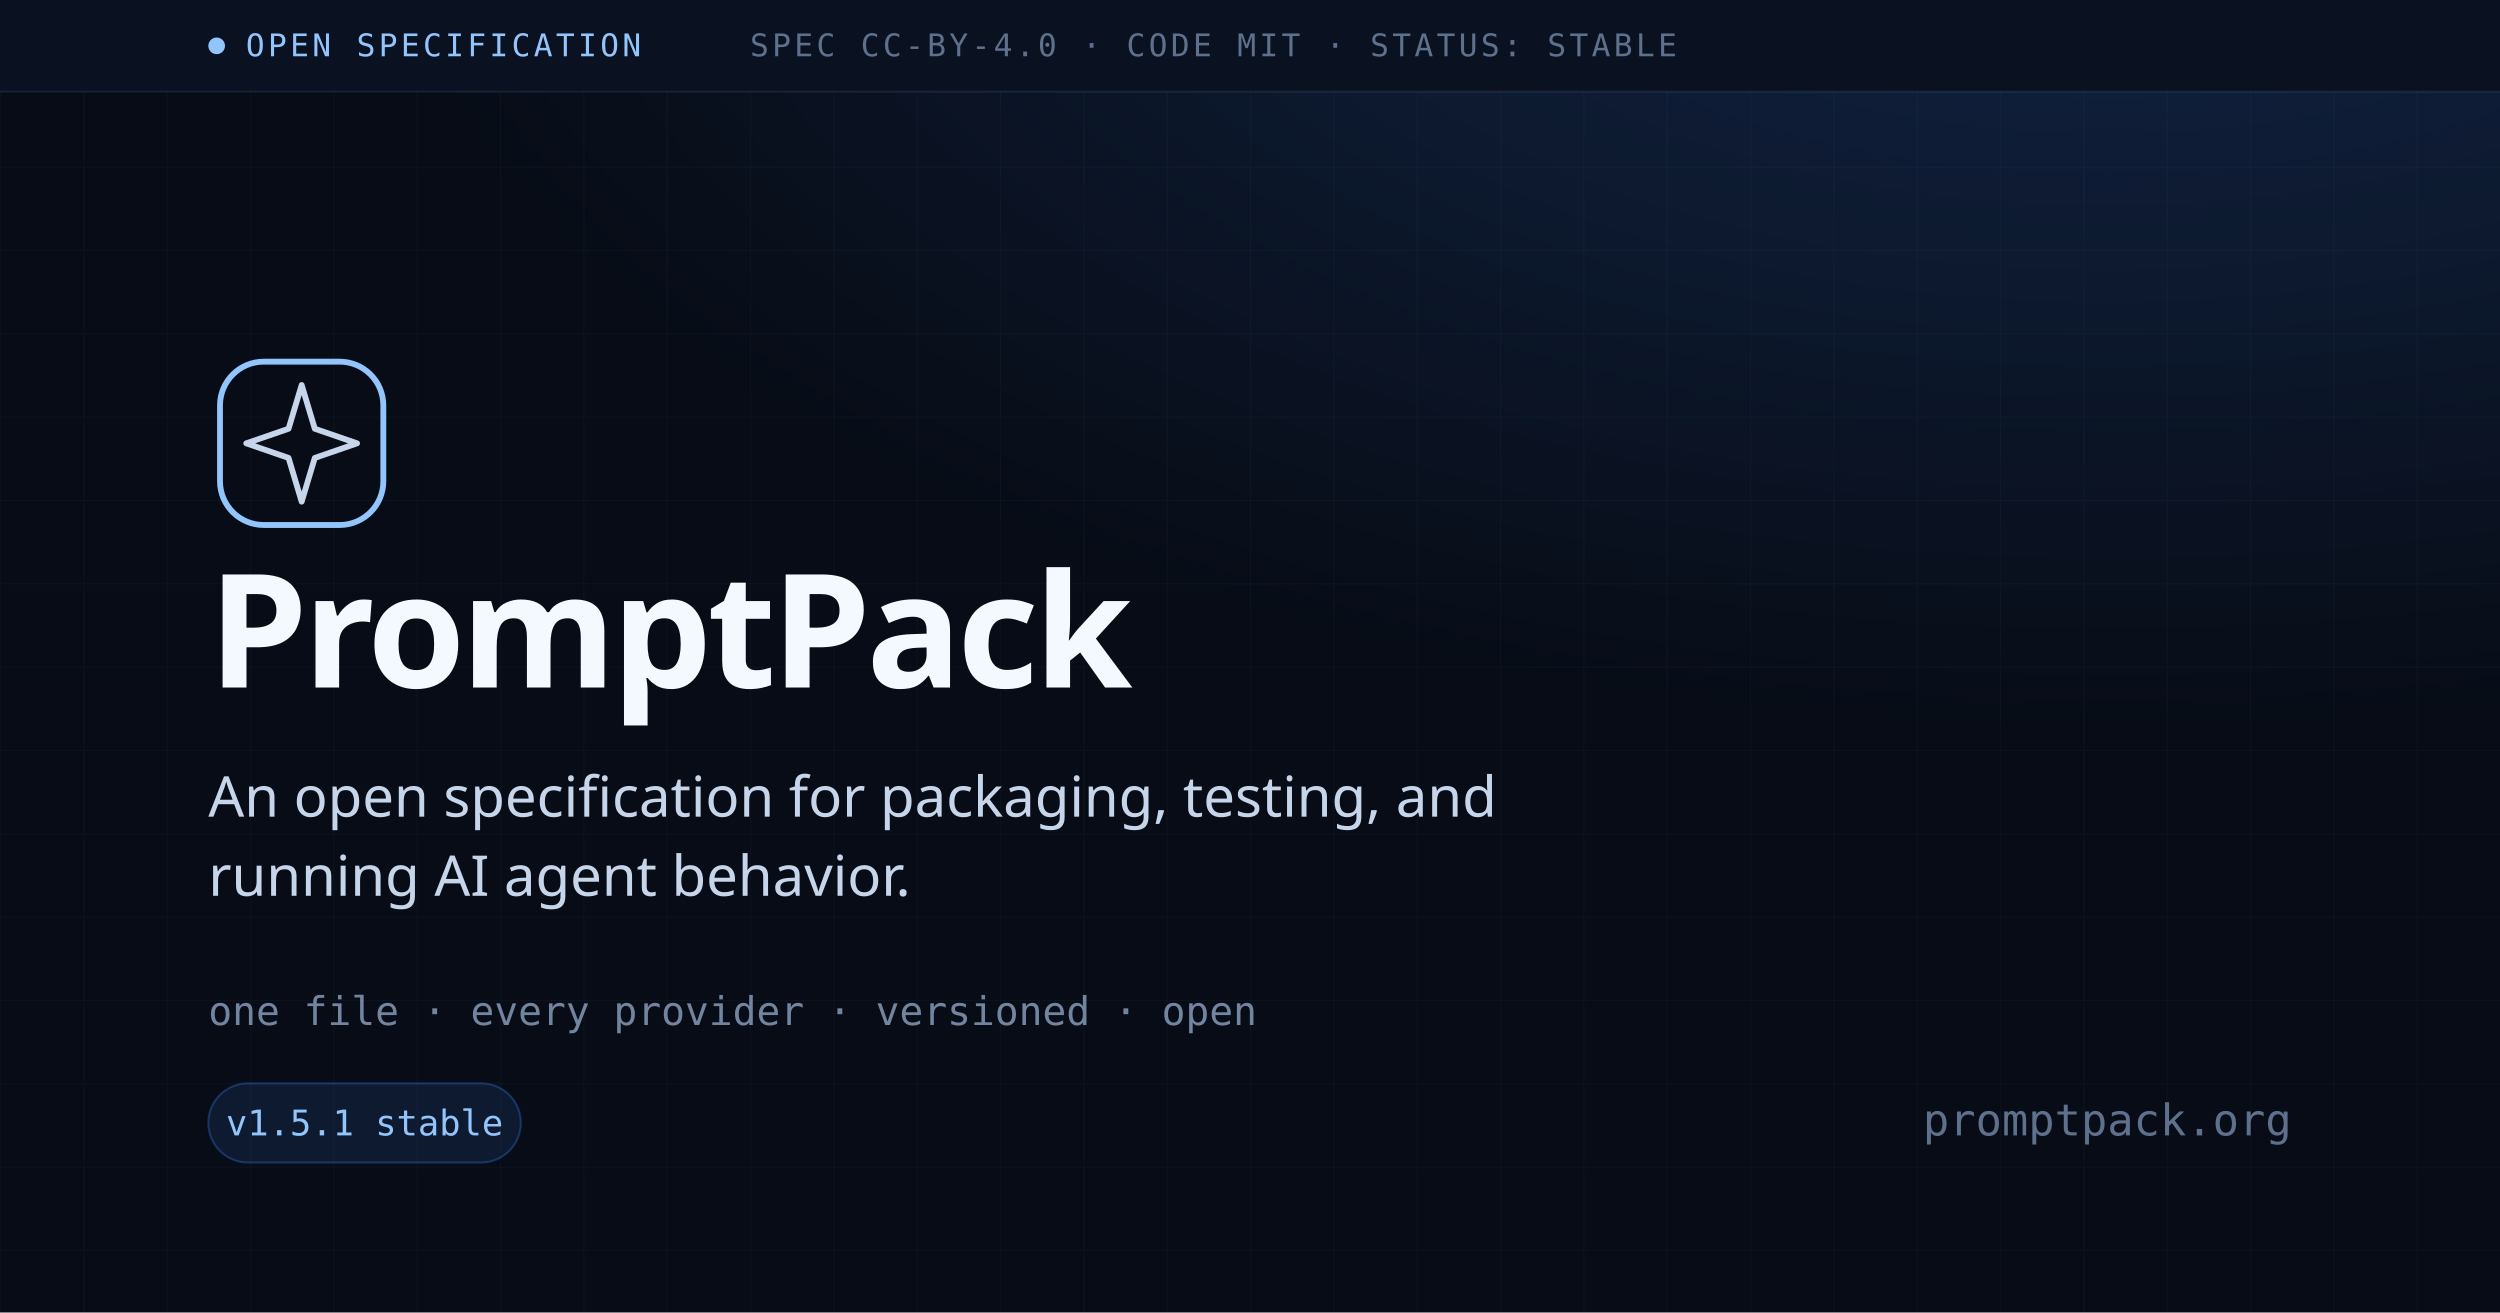
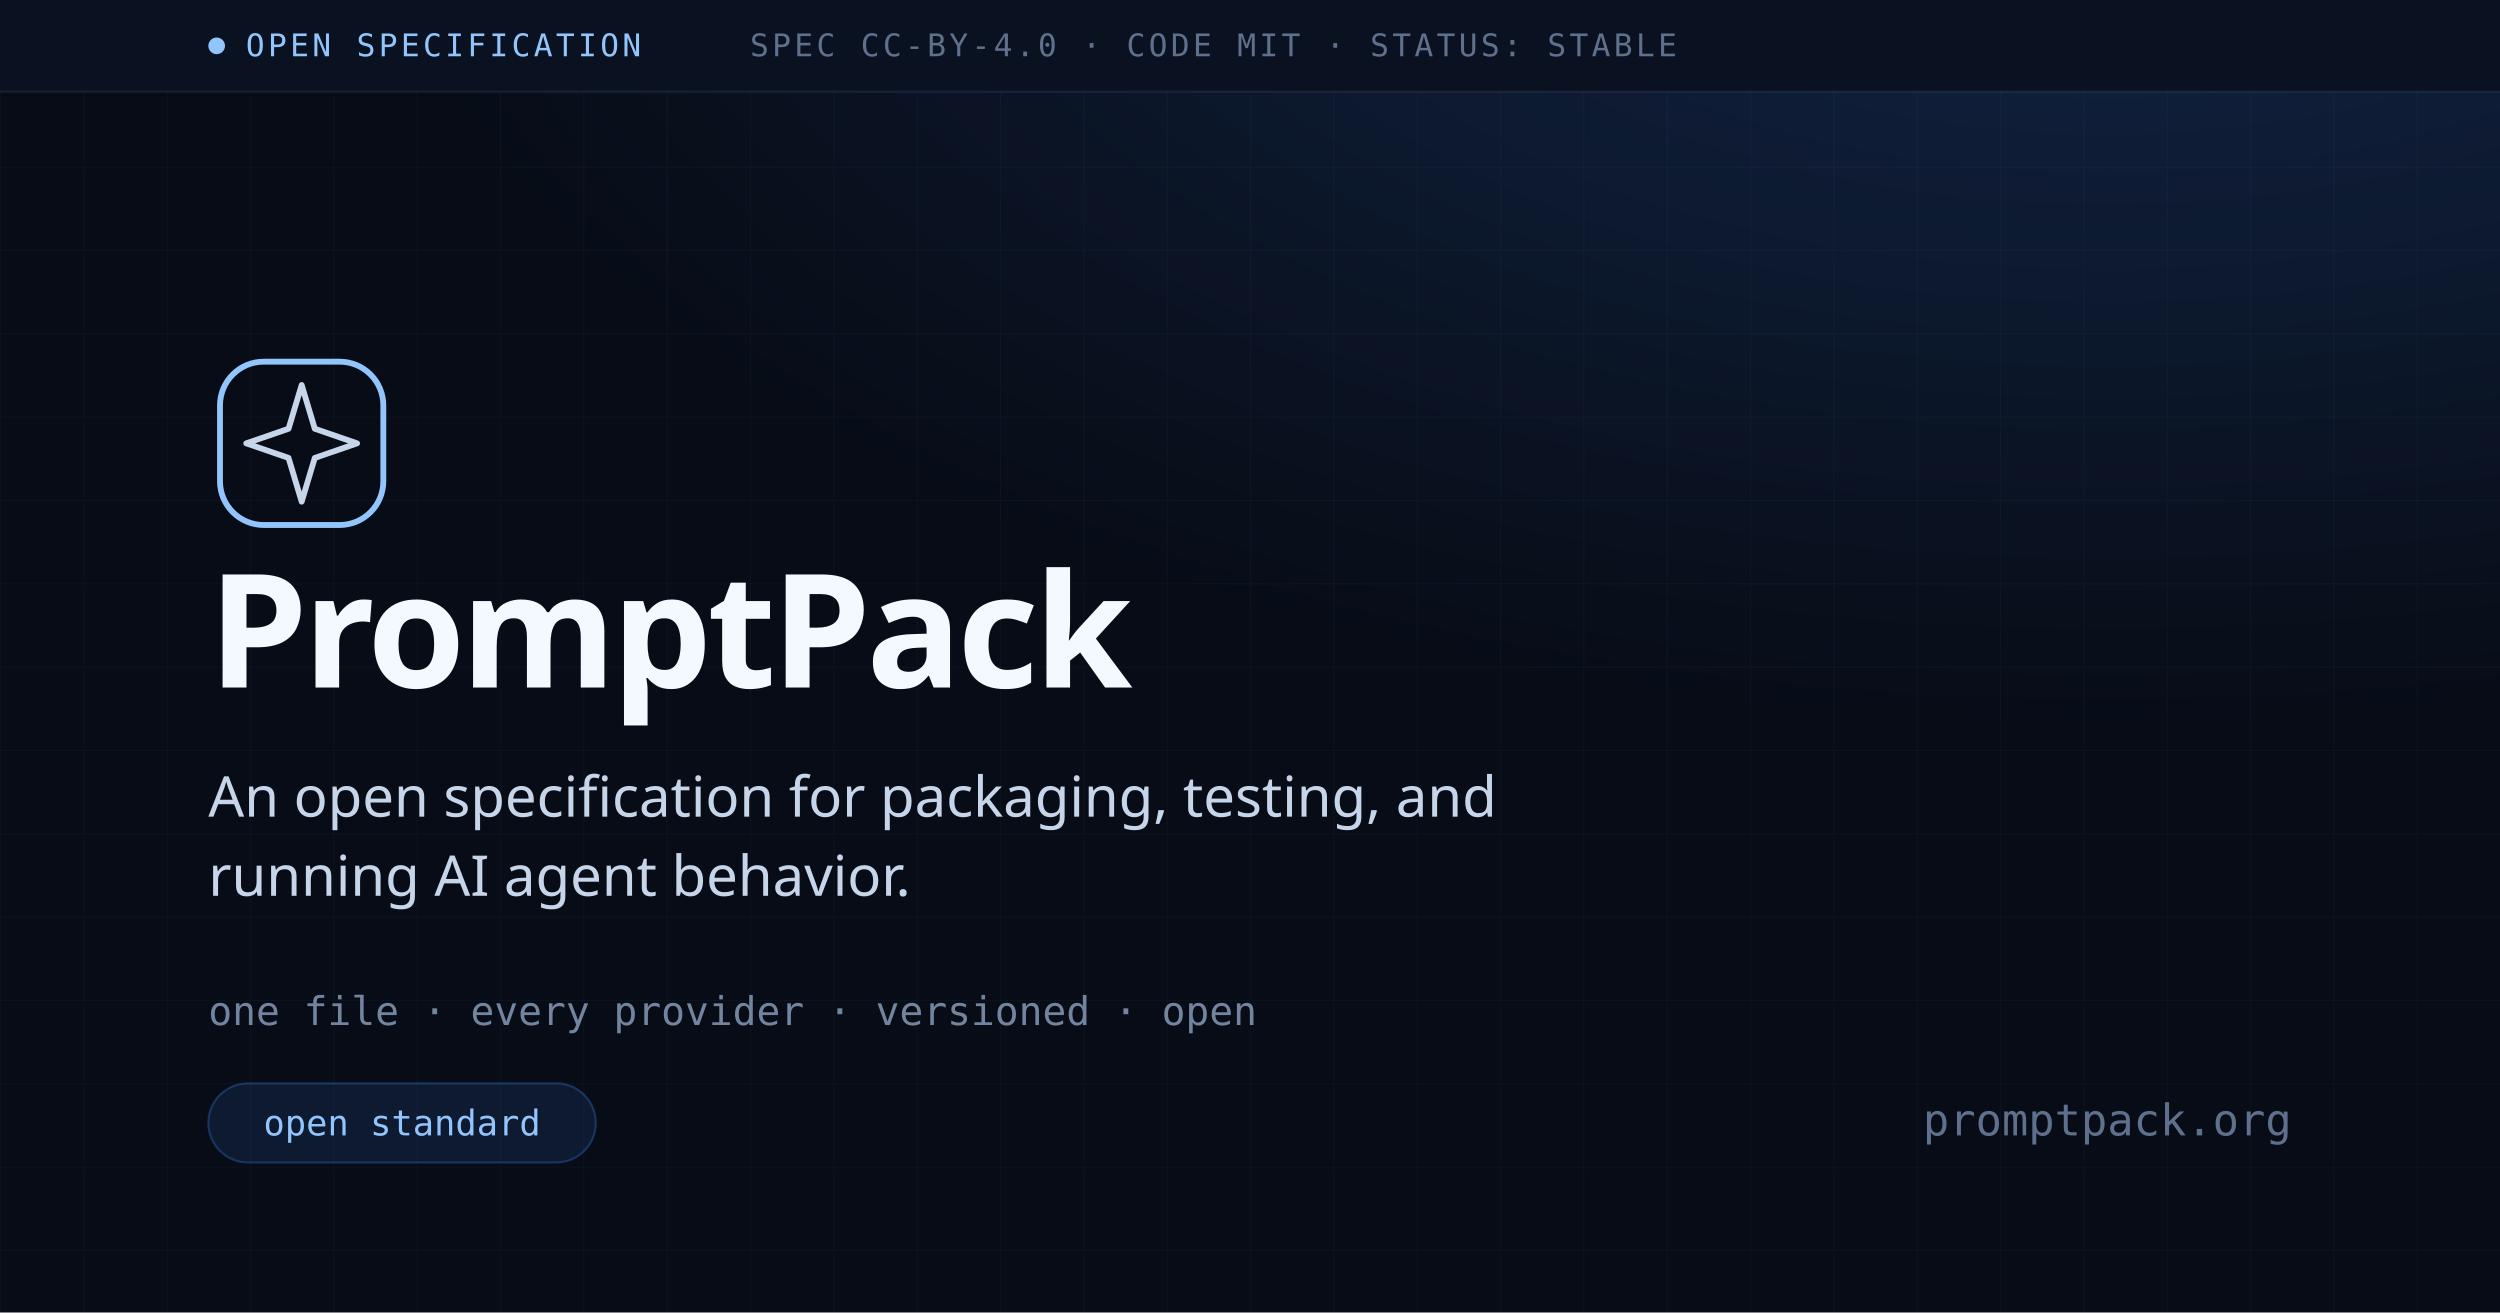
<svg xmlns="http://www.w3.org/2000/svg" width="1200" height="630" viewBox="0 0 1200 630">
  <defs>
    <radialGradient id="atmo" cx="84%" cy="-14%" r="70%">
      <stop offset="0%" stop-color="#3B82F6" stop-opacity="0.22" />
      <stop offset="100%" stop-color="#3B82F6" stop-opacity="0" />
    </radialGradient>
    <pattern id="grid" width="40" height="40" patternUnits="userSpaceOnUse">
      <path d="M 40 0 L 0 0 0 40" fill="none" stroke="#93C5FD" stroke-width="0.5" opacity="0.06" />
    </pattern>
  </defs>
  <rect width="1200" height="630" fill="#070C16" />
  <rect width="1200" height="630" fill="url(#grid)" />
  <rect width="1200" height="630" fill="url(#atmo)" />
  <rect x="0" y="0" width="1200" height="44" fill="#0A1120" />
  <line x1="0" y1="44" x2="1200" y2="44" stroke="#93C5FD" stroke-opacity="0.10" />
  <circle cx="104" cy="22" r="4" fill="#93C5FD" />
  <text x="118" y="27" font-family="'Spline Sans Mono', ui-monospace, Menlo, monospace" font-size="15" letter-spacing="1.6" fill="#93C5FD">OPEN SPECIFICATION</text>
  <text x="360" y="27" font-family="'Spline Sans Mono', ui-monospace, Menlo, monospace" font-size="15" letter-spacing="1.6" fill="#5E708C">SPEC CC-BY-4.0 · CODE MIT · STATUS: STABLE</text>
  <g transform="translate(100, 168) scale(1.4)">
    <rect x="4" y="4" width="56" height="56" rx="15" fill="none" stroke="#93C5FD" stroke-width="2" />
    <polygon points="32,12 36.5,27 51,32 36.5,37 32,52 27.5,37 13,32 27.5,27" fill="none" stroke="#C7D5EA" stroke-width="2" stroke-linejoin="round" />
  </g>
  <text x="100" y="330" font-family="'Space Grotesk', system-ui, sans-serif" font-size="76" font-weight="600" letter-spacing="-2.2" fill="#F4F8FF">PromptPack</text>
  <text x="100" y="392" font-family="'Space Grotesk', system-ui, sans-serif" font-size="27" fill="#C7D5EA">An open specification for packaging, testing, and</text>
  <text x="100" y="430" font-family="'Space Grotesk', system-ui, sans-serif" font-size="27" fill="#C7D5EA">running AI agent behavior.</text>
  <text x="100" y="492" font-family="'Spline Sans Mono', ui-monospace, Menlo, monospace" font-size="19" fill="#73849F">one file · every provider · versioned · open</text>
  <g transform="translate(100, 520)">
-     <rect width="150" height="38" rx="19" fill="#3B82F6" fill-opacity="0.12" stroke="#3B82F6" stroke-opacity="0.30" />
-     <text x="75" y="25" font-family="'Spline Sans Mono', ui-monospace, Menlo, monospace" font-size="17" fill="#93C5FD" text-anchor="middle">v1.5.1 stable</text>
+     <rect width="186" height="38" rx="19" fill="#3B82F6" fill-opacity="0.12" stroke="#3B82F6" stroke-opacity="0.30" />
+     <text x="93" y="25" font-family="'Spline Sans Mono', ui-monospace, Menlo, monospace" font-size="17" fill="#93C5FD" text-anchor="middle">open standard</text>
  </g>
  <text x="1100" y="545" font-family="'Spline Sans Mono', ui-monospace, Menlo, monospace" font-size="21" fill="#5E708C" text-anchor="end">promptpack.org</text>
</svg>
